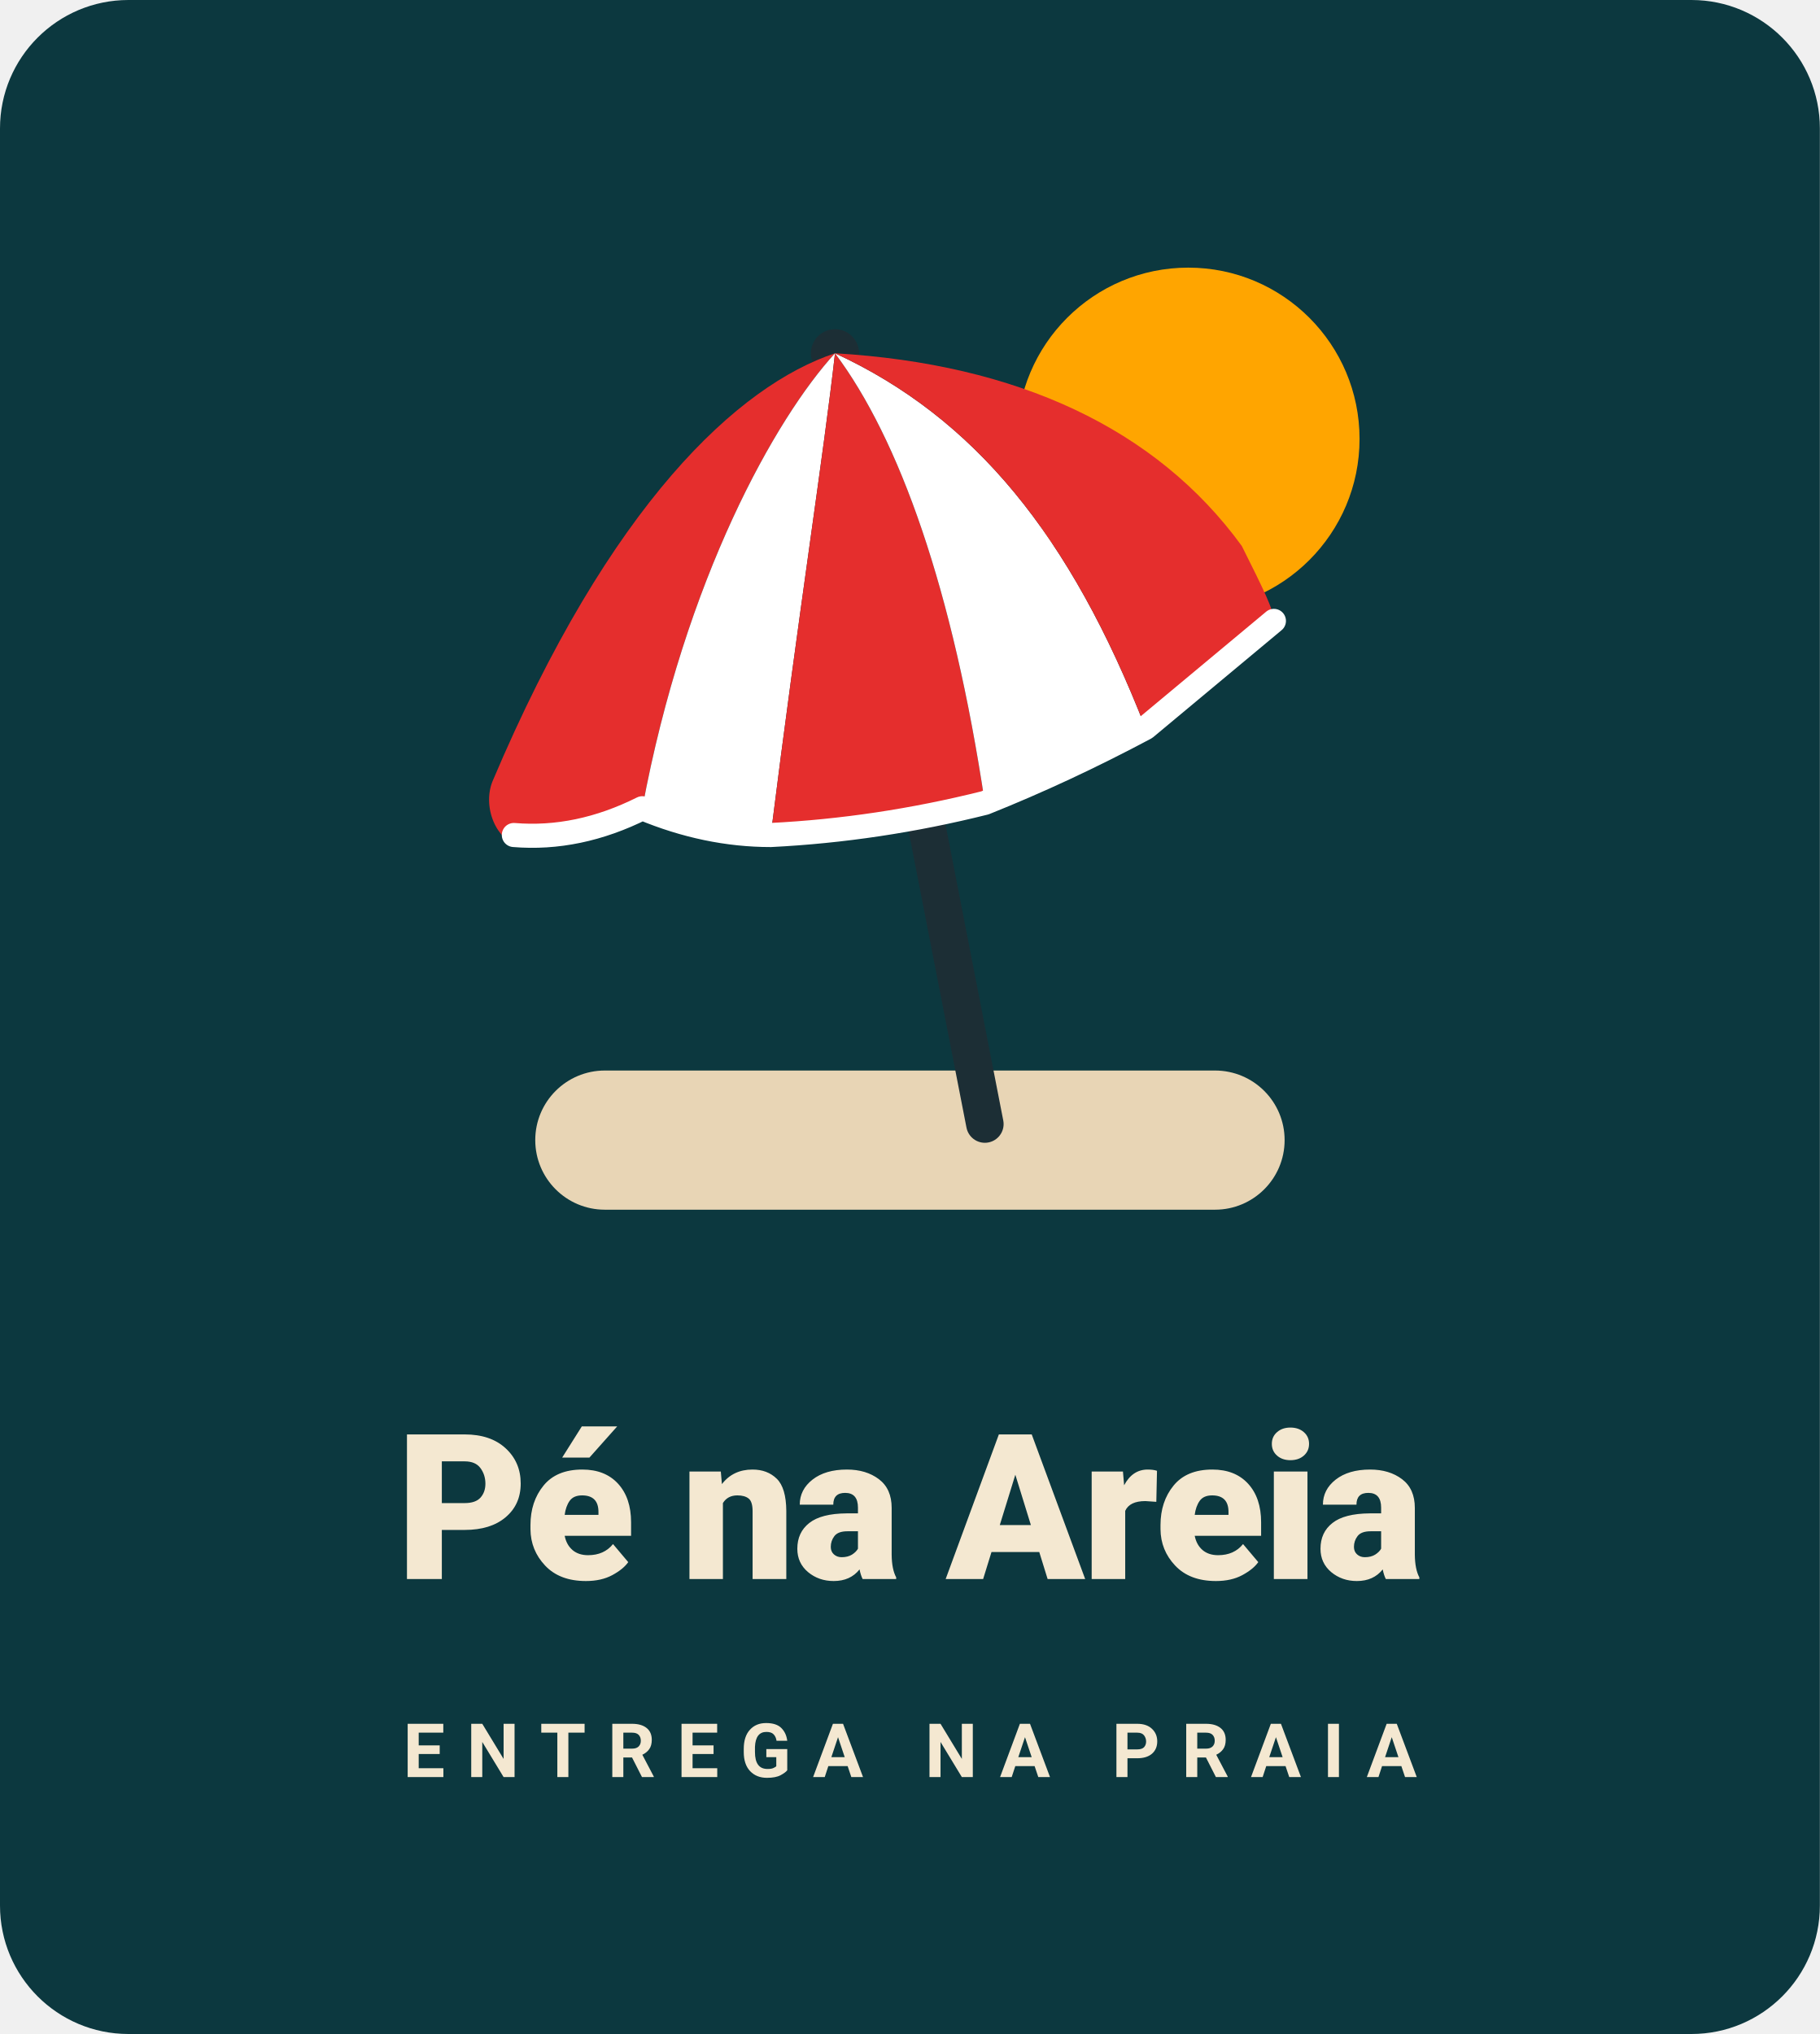
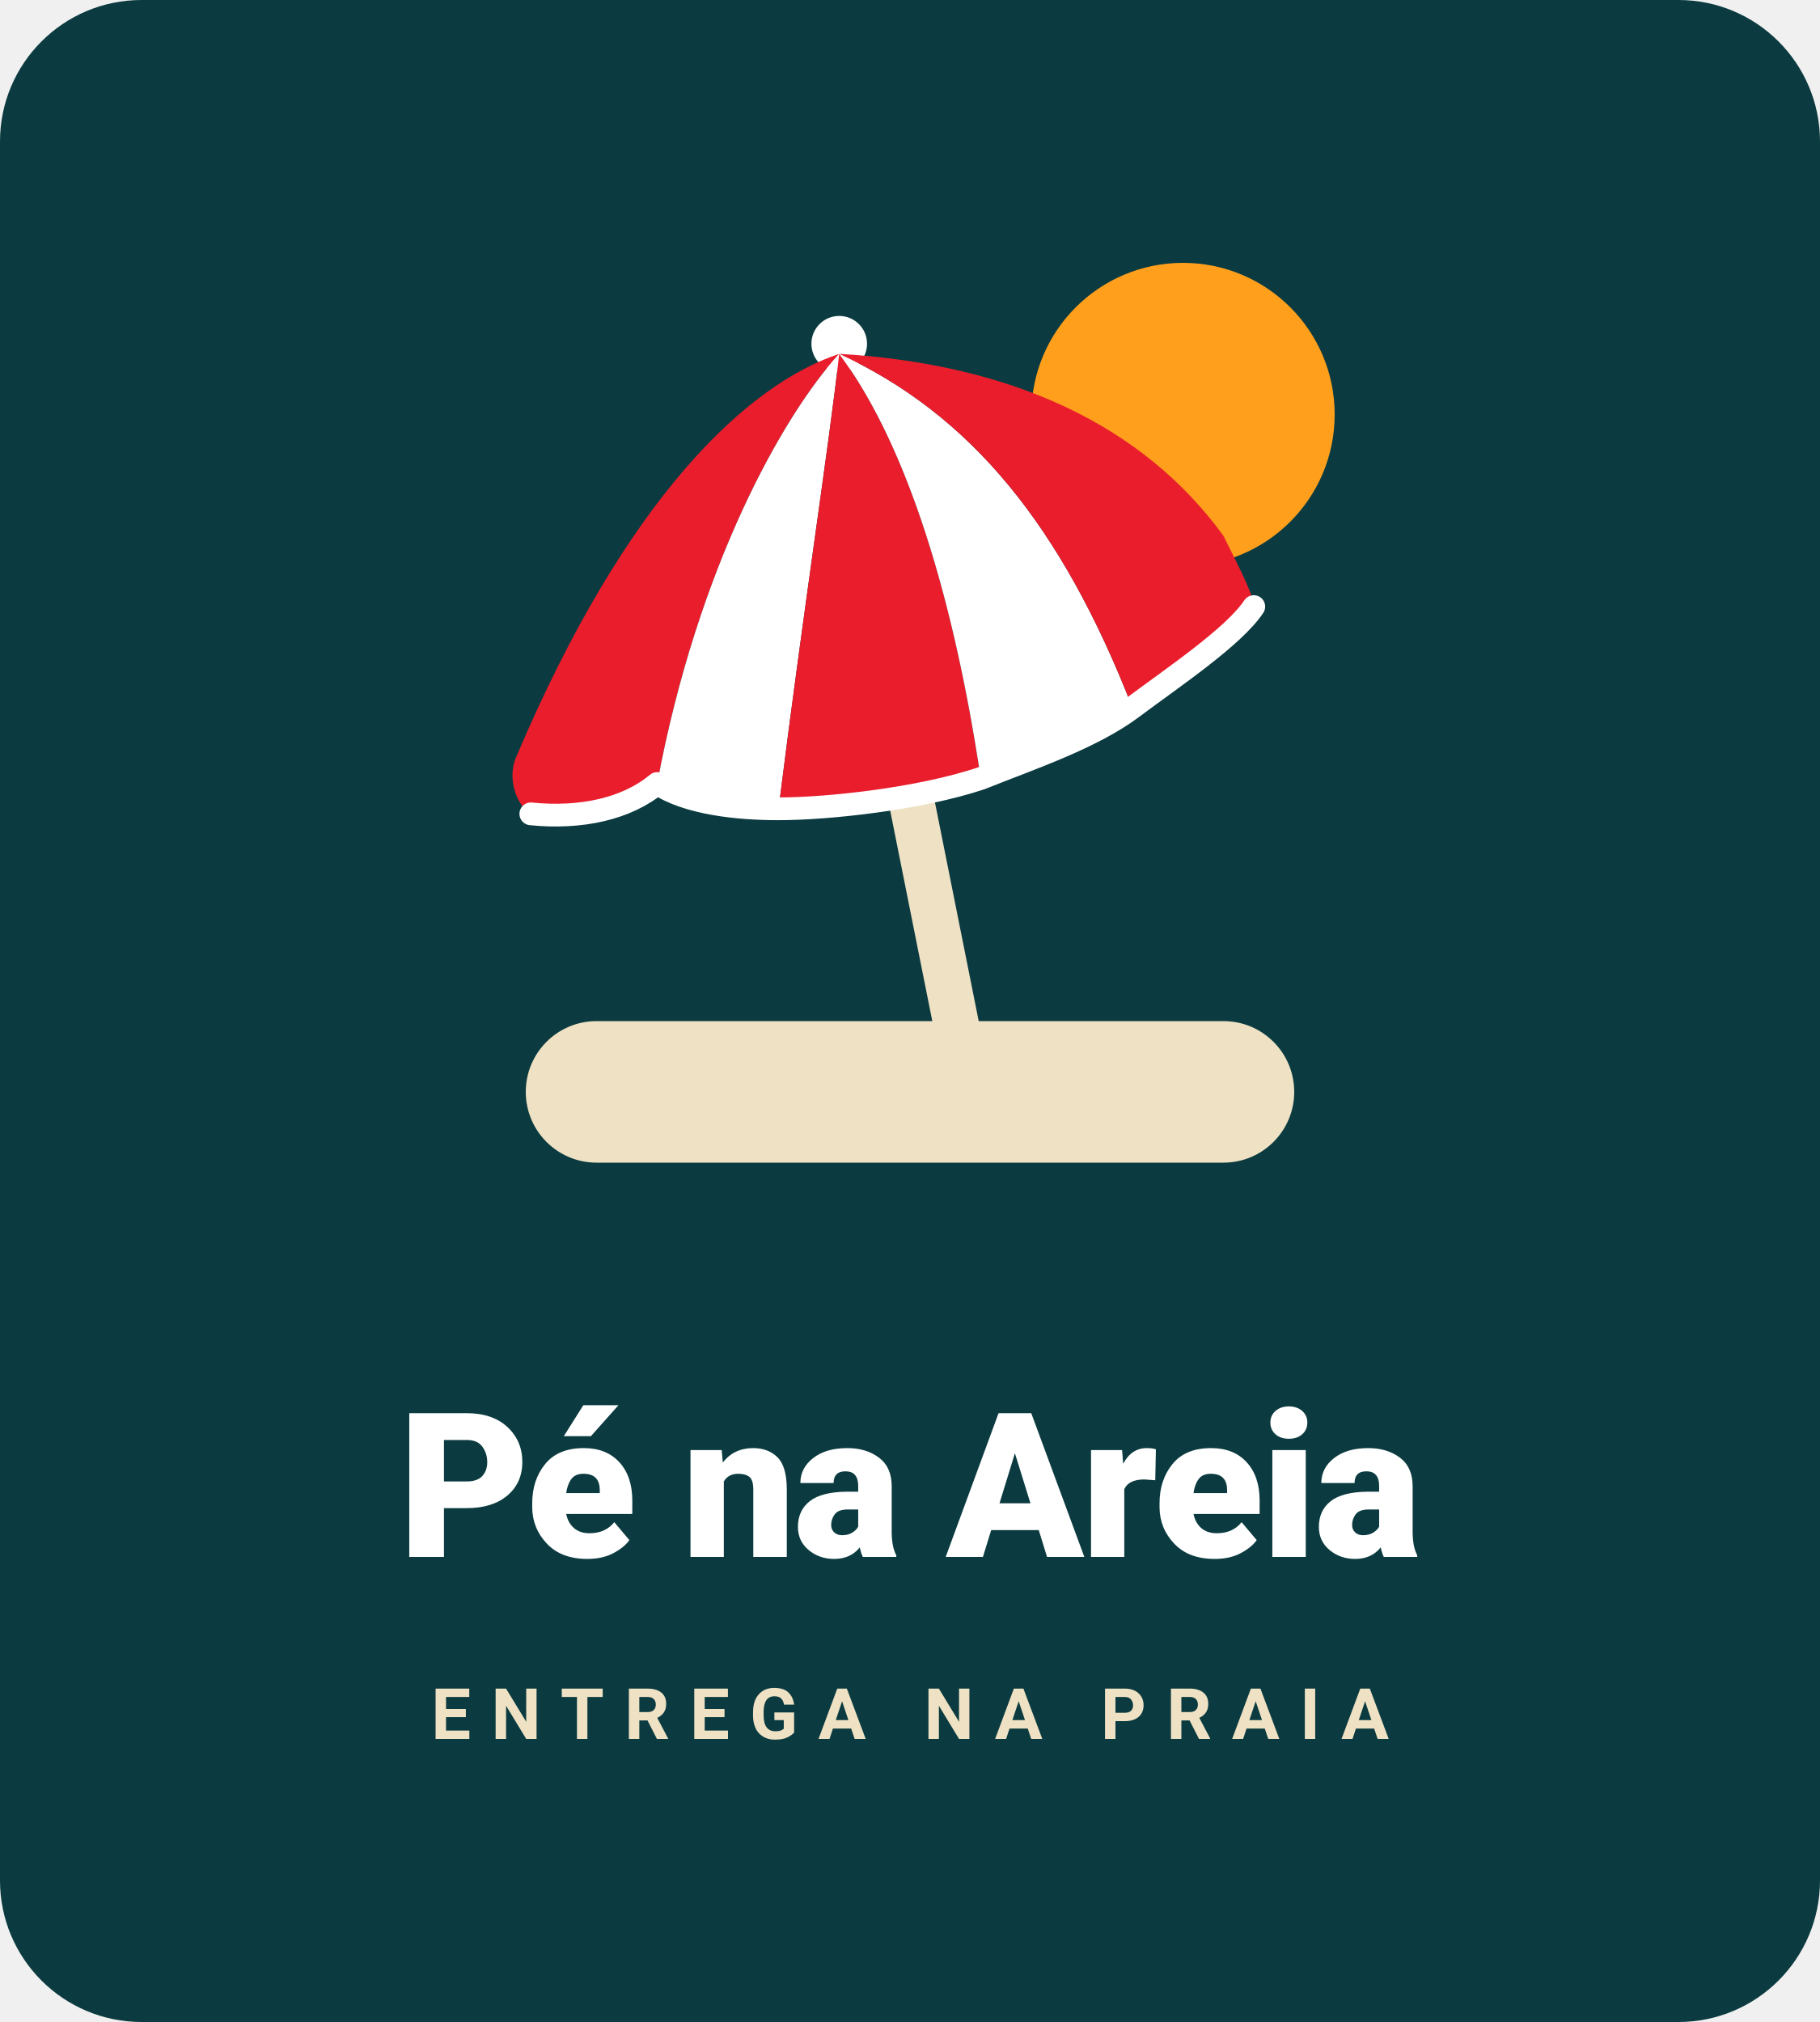
- <svg xmlns="http://www.w3.org/2000/svg" viewBox="0 0 340 380" width="100%" height="100%">
-   <rect width="340" height="380" rx="24" fill="#0C383F" />
-   <g transform="translate(50, 20)">
-     <circle cx="172" cy="62" r="32" fill="#FFA500" />
-     <rect x="50" y="180" width="140" height="26" rx="13" fill="#E8D5B5" />
-     <line x1="118" y1="108" x2="134" y2="190" stroke="#1C2E35" stroke-width="7" stroke-linecap="round" />
-     <circle cx="106" cy="46" r="4.5" fill="#1C2E35" />
+ <svg xmlns="http://www.w3.org/2000/svg" viewBox="0 0 360 400" width="360" height="400">
+   <rect width="360" height="400" rx="28" fill="#0B3B40" />
+   <g transform="translate(60, 24)">
+     <circle cx="174" cy="58" r="30" fill="#FF9F1C" />
+     <line x1="115" y1="108" x2="131" y2="188" stroke="#EFE2C4" stroke-width="9" stroke-linecap="round" />
+     <rect x="44" y="178" width="152" height="28" rx="14" fill="#EFE2C4" />
+     <circle cx="106" cy="44" r="5.5" fill="#FFFFFF" />
    <g id="umbrella-canopy">
-       <path d="M 106,46 C 88,52 64,74 42,126 C 40,131 43,138 48,138 C 55,138 64,136 70,131 C 78,88 95,58 106,46 Z" fill="#E52E2D" />
+       <path d="M 106,46 C 88,52 64,74 42,126 C 40,131 43,138 48,138 C 55,138 64,136 70,131 C 78,88 95,58 106,46 Z" fill="#EA1D2C" />
      <path d="M 106,46 C 95,58 78,88 70,131 C 76,135 86,136 94,136 C 99,96 104,64 106,46 Z" fill="#FFFFFF" />
-       <path d="M 106,46 C 104,64 99,96 94,136 C 104,136 122,134 134,130 C 128,90 118,62 106,46 Z" fill="#E52E2D" />
+       <path d="M 106,46 C 104,64 99,96 94,136 C 104,136 122,134 134,130 C 128,90 118,62 106,46 Z" fill="#EA1D2C" />
      <path d="M 106,46 C 118,62 128,90 134,130 C 144,126 156,122 164,116 C 150,80 132,58 106,46 Z" fill="#FFFFFF" />
-       <path d="M 106,46 C 132,58 150,80 164,116 C 172,110 184,102 188,96 C 188,94 186,90 182,82 C 166,60 140,48 106,46 Z" fill="#E52E2D" />
-       <path d="M 46,136 Q 58,137 70,131 Q 82,136 94,136 Q 114,135 134,130 Q 149,124 164,116 Q 176,106 188,96" fill="none" stroke="#FFFFFF" stroke-width="4.5" stroke-linecap="round" stroke-linejoin="round" />
+       <path d="M 106,46 C 132,58 150,80 164,116 C 172,110 184,102 188,96 C 188,94 186,90 182,82 C 166,60 140,48 106,46 Z" fill="#EA1D2C" />
+       <path d="M 45,137 C 55,138 64,136 70,131 C 76,135 86,136 94,136 C 104,136 122,134 134,130 C 144,126 156,122 164,116 C 172,110 184,102 188,96" fill="none" stroke="#FFFFFF" stroke-width="4.5" stroke-linecap="round" stroke-linejoin="round" />
    </g>
  </g>
-   <text x="170" y="295" text-anchor="middle" font-family="system-ui, -apple-system, 'Segoe UI', Roboto, sans-serif" font-size="38" font-weight="800" fill="#F4E8D1" letter-spacing="-0.5">Pé na Areia</text>
-   <text x="170" y="332" text-anchor="middle" font-family="system-ui, -apple-system, 'Segoe UI', Roboto, sans-serif" font-size="14" font-weight="700" fill="#F4E8D1" letter-spacing="4">ENTREGA NA PRAIA</text>
+   <text x="180" y="308" text-anchor="middle" font-family="system-ui, -apple-system, 'Segoe UI', Roboto, sans-serif" font-size="40" font-weight="800" fill="#FFFFFF" letter-spacing="-0.5">Pé na Areia</text>
+   <text x="180" y="344" text-anchor="middle" font-family="system-ui, -apple-system, 'Segoe UI', Roboto, sans-serif" font-size="14" font-weight="700" fill="#EFE2C4" letter-spacing="4">ENTREGA NA PRAIA</text>
</svg>
